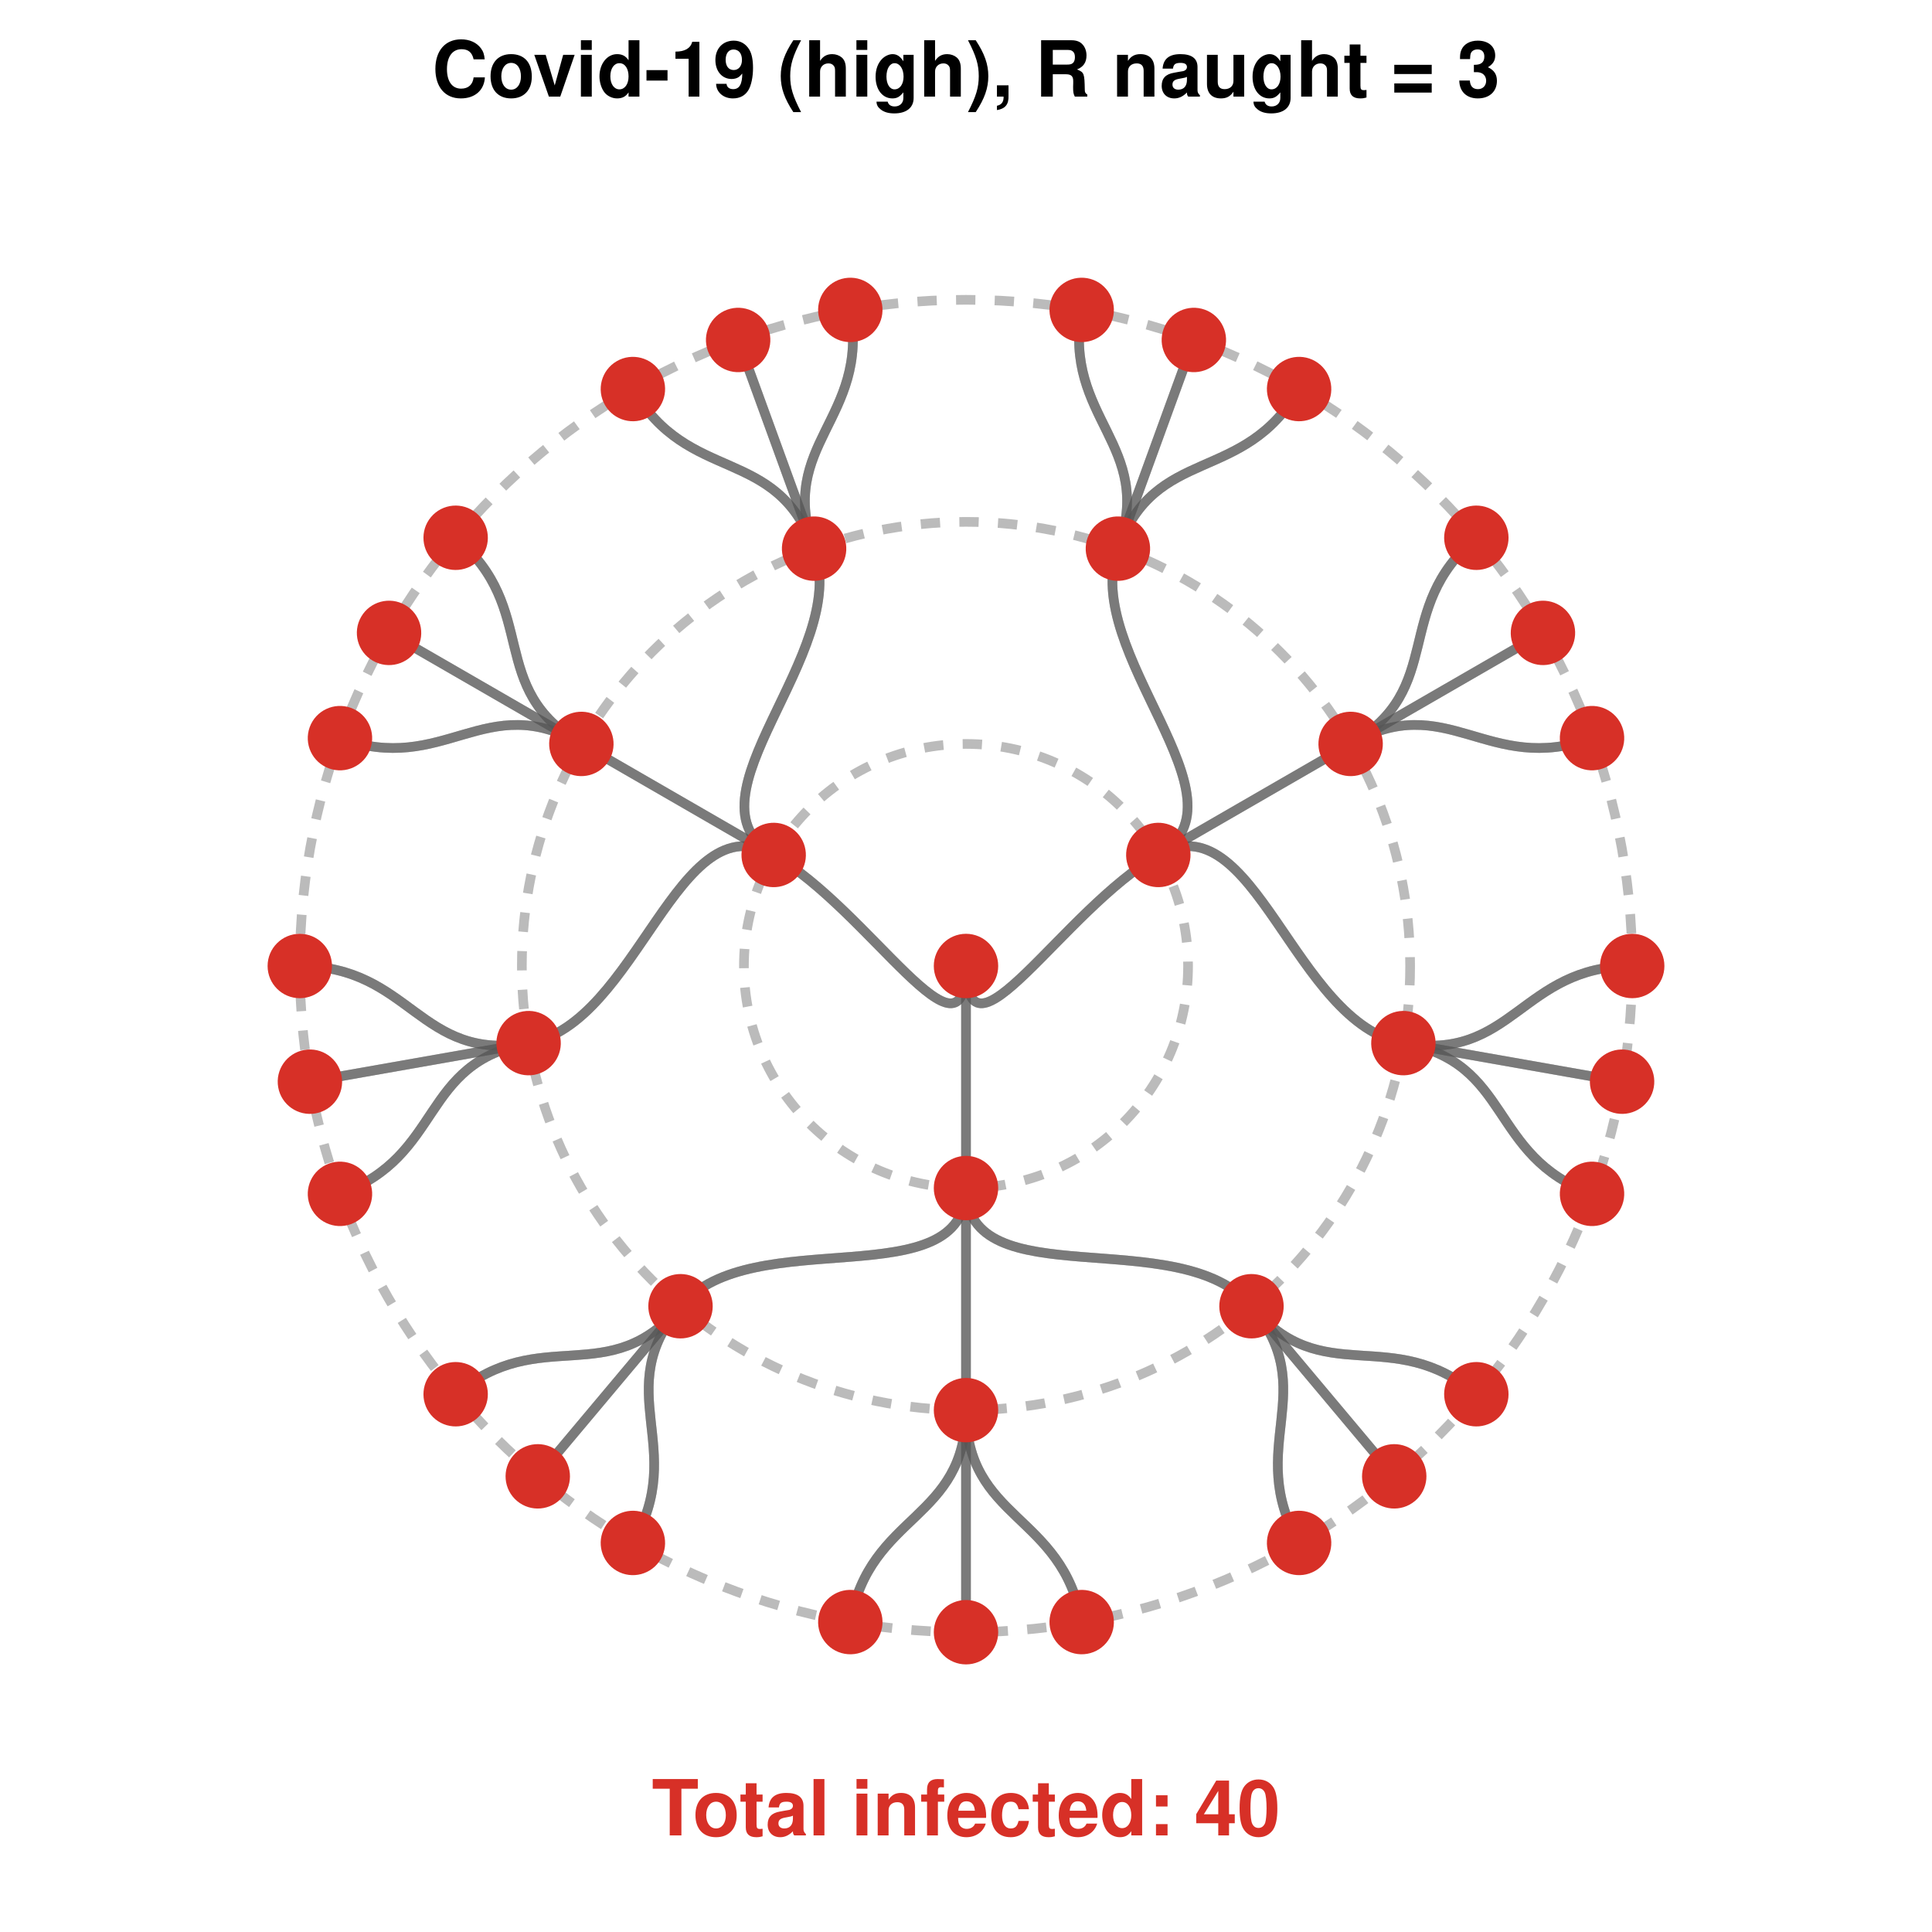
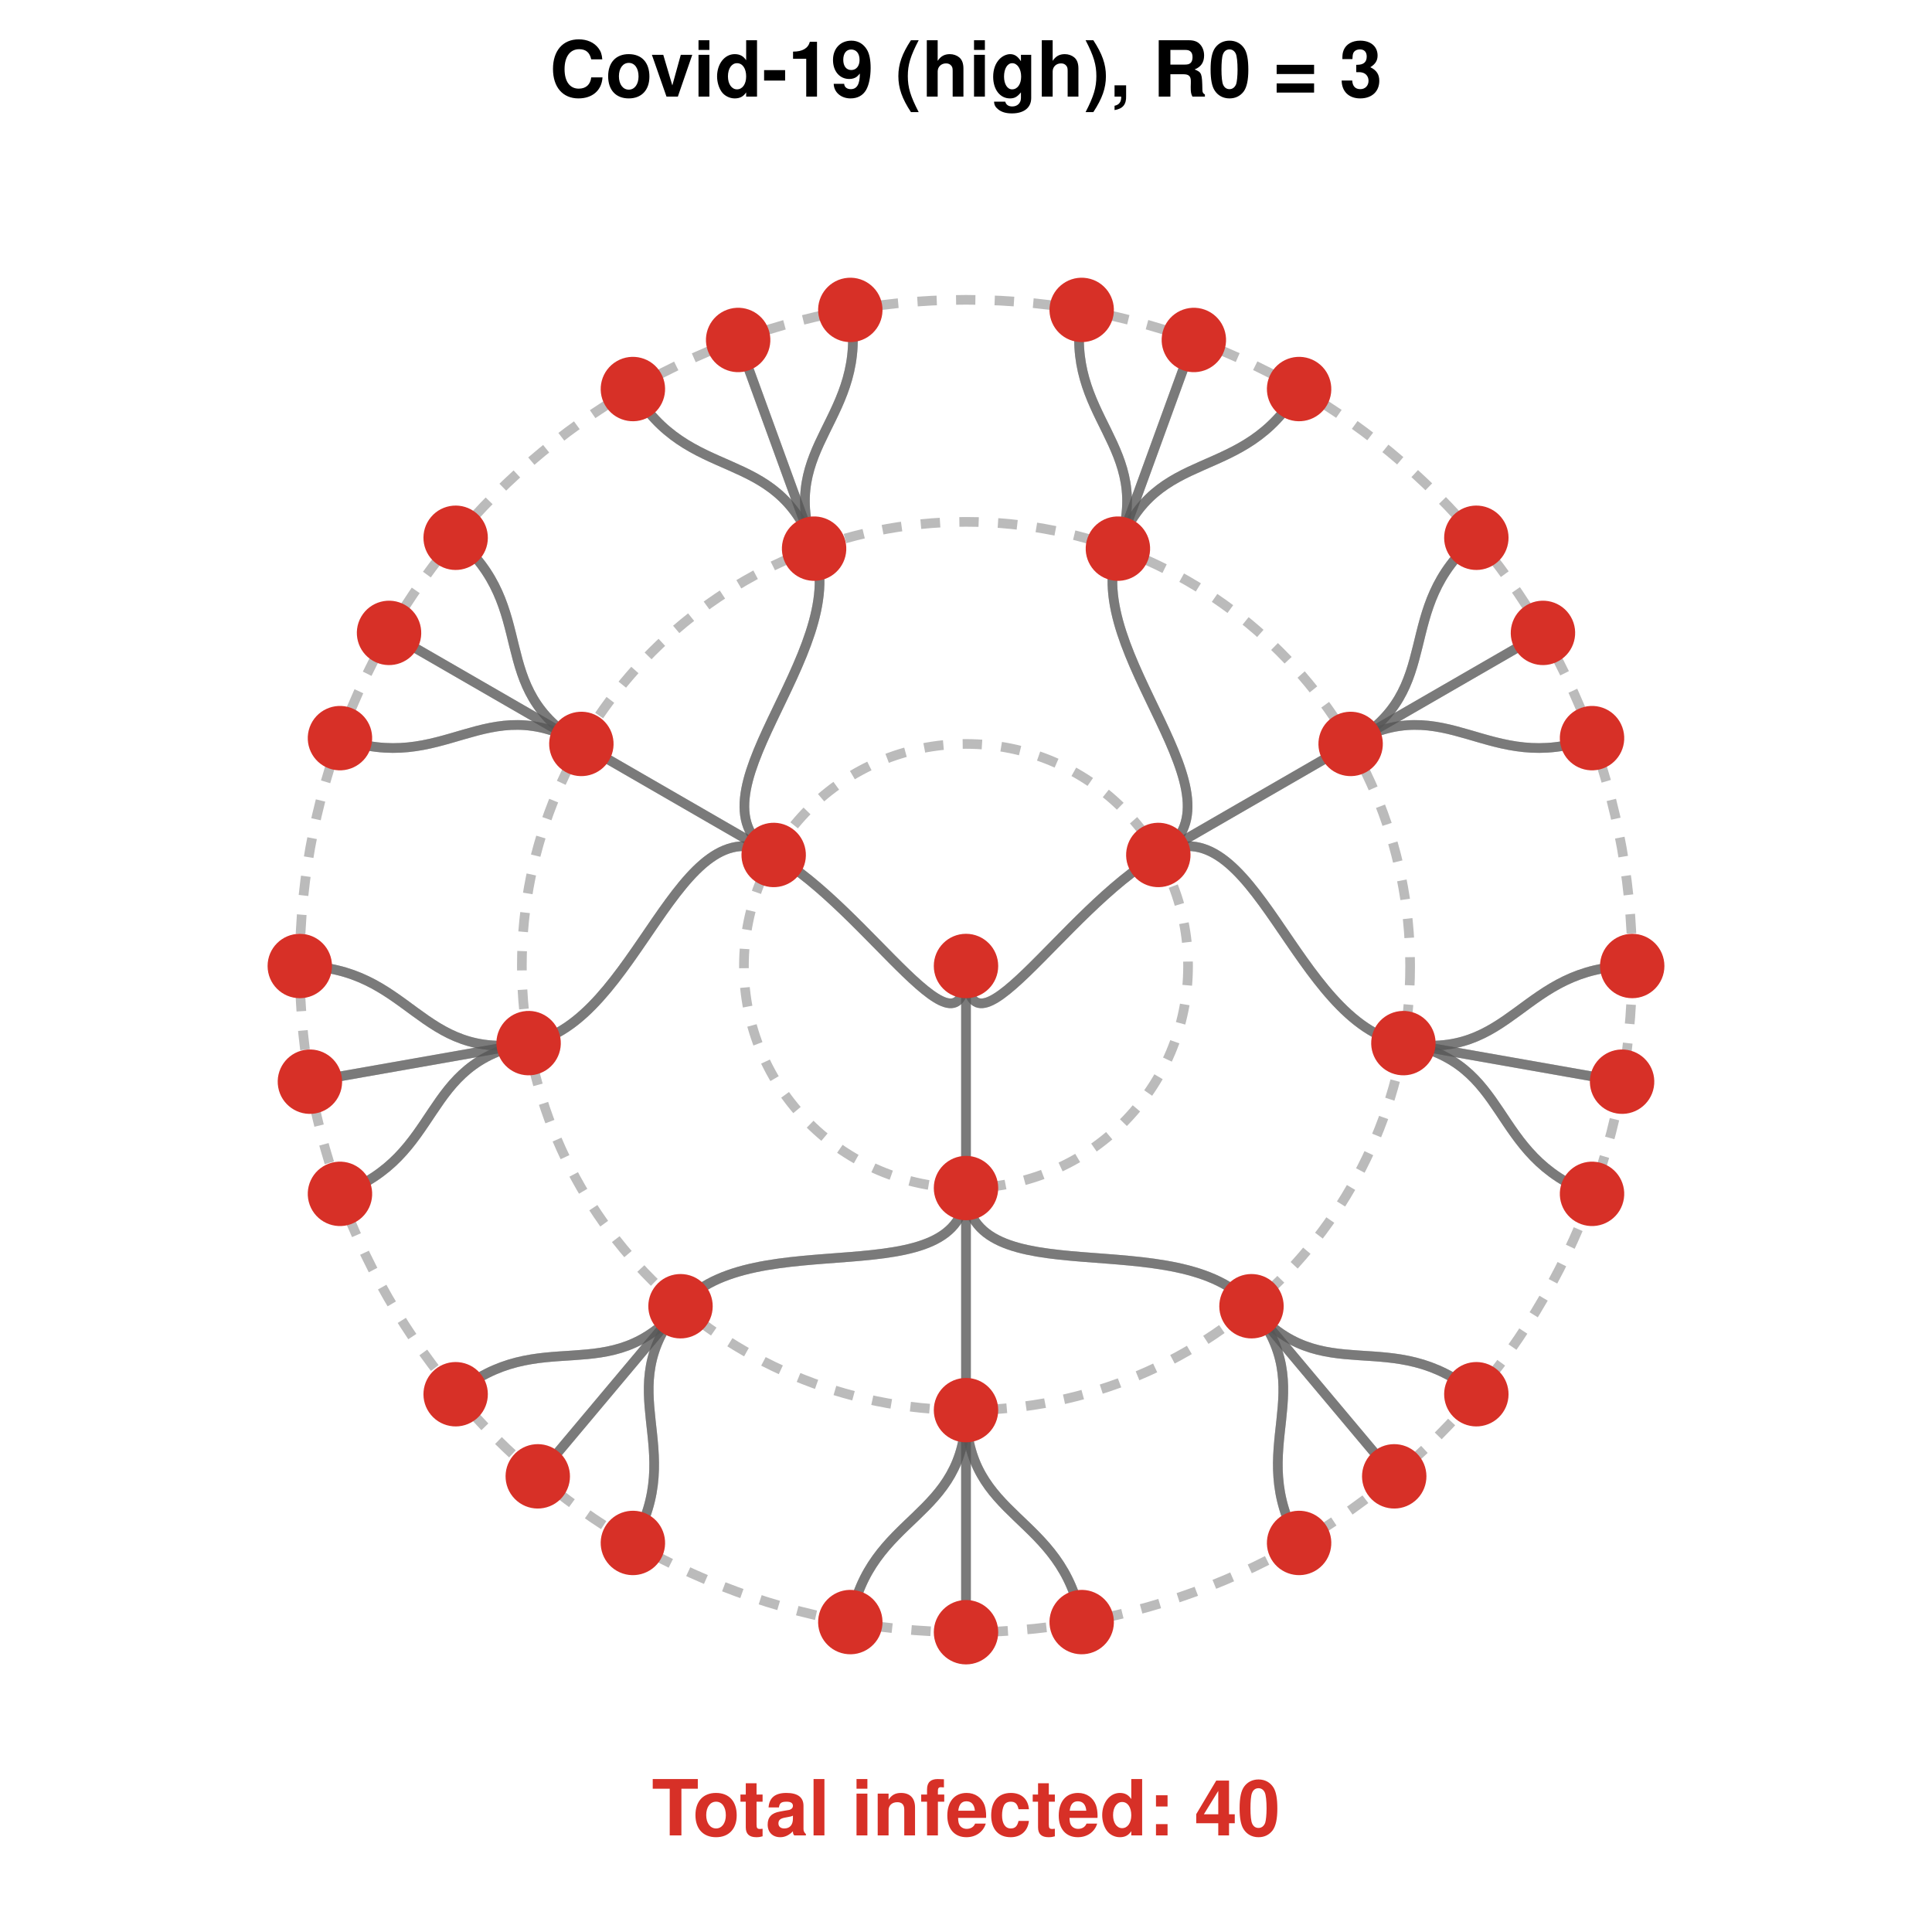
<svg xmlns="http://www.w3.org/2000/svg" version="1.1" id="Layer_1" x="0px" y="0px" viewBox="0 0 300 300" style="enable-background:new 0 0 300 300;" xml:space="preserve">
  <style type="text/css">
	.radial-total {
		font-family: "Guardian Text Sans Web", "Helvetica Neue", Helvetica, Arial, "Lucida Grande", sans-serif;
		font-size: 12px;
		fill: #D73027;
		font-weight: 600;
	}

	.radial-info {
		font-family: "Guardian Text Sans Web", "Helvetica Neue", Helvetica, Arial, "Lucida Grande", sans-serif;
		font-size: 12px;
		fill: black;
		font-weight: 600;
	}
</style>
  <g transform="translate(150,150)" fill="none" stroke="#555" stroke-opacity="0.4" stroke-width="1.5">
    <path d="M0,0C1.6369151028577463e-14,17.241,14.931,-8.621,29.863,-17.241" />
    <path d="M0,0C1.6369151028577463e-14,17.241,1.0557299992649598e-15,17.241,2.1114599985299196e-15,34.483" />
    <path d="M0,0C1.6369151028577463e-14,17.241,-14.931,-8.621,-29.863,-17.241" />
    <path d="M29.863,-17.241C44.794,-25.862,17.691,-48.605,23.588,-64.806" />
    <path d="M29.863,-17.241C44.794,-25.862,44.794,-25.862,59.726,-34.483" />
    <path d="M29.863,-17.241C44.794,-25.862,50.938,8.982,67.918,11.976" />
    <path d="M2.1114599985299196e-15,34.483C3.1671899977948795e-15,51.724,33.248,39.623,44.33,52.831" />
    <path d="M2.1114599985299196e-15,34.483C3.1671899977948795e-15,51.724,4.9107453085732396e-14,51.724,6.547660411430985e-14,68.966" />
    <path d="M2.1114599985299196e-15,34.483C3.1671899977948795e-15,51.724,-33.248,39.623,-44.33,52.831" />
    <path d="M-29.863,-17.241C-44.794,-25.862,-50.938,8.982,-67.918,11.976" />
    <path d="M-29.863,-17.241C-44.794,-25.862,-44.794,-25.862,-59.726,-34.483" />
    <path d="M-29.863,-17.241C-44.794,-25.862,-17.691,-48.605,-23.588,-64.806" />
    <path d="M23.588,-64.806C29.484,-81.008,14.97,-84.897,17.964,-101.877" />
    <path d="M23.588,-64.806C29.484,-81.008,29.484,-81.008,35.381,-97.21" />
    <path d="M23.588,-64.806C29.484,-81.008,43.103,-74.657,51.724,-89.589" />
    <path d="M59.726,-34.483C74.657,-43.103,66.038,-55.413,79.246,-66.495" />
    <path d="M59.726,-34.483C74.657,-43.103,74.657,-43.103,89.589,-51.724" />
    <path d="M59.726,-34.483C74.657,-43.103,81.008,-29.484,97.21,-35.381" />
    <path d="M67.918,11.976C84.897,14.97,86.207,-3.828355257328127e-14,103.448,-4.594026308793752e-14" />
    <path d="M67.918,11.976C84.897,14.97,84.897,14.97,101.877,17.964" />
    <path d="M67.918,11.976C84.897,14.97,81.008,29.484,97.21,35.381" />
    <path d="M44.33,52.831C55.413,66.038,66.038,55.413,79.246,66.495" />
    <path d="M44.33,52.831C55.413,66.038,55.413,66.038,66.495,79.246" />
    <path d="M44.33,52.831C55.413,66.038,43.103,74.657,51.724,89.589" />
    <path d="M6.547660411430985e-14,68.966C8.184575514288732e-14,86.207,14.97,84.897,17.964,101.877" />
    <path d="M6.547660411430985e-14,68.966C8.184575514288732e-14,86.207,8.184575514288732e-14,86.207,9.821490617146479e-14,103.448" />
    <path d="M6.547660411430985e-14,68.966C8.184575514288732e-14,86.207,-14.97,84.897,-17.964,101.877" />
    <path d="M-44.33,52.831C-55.413,66.038,-43.103,74.657,-51.724,89.589" />
    <path d="M-44.33,52.831C-55.413,66.038,-55.413,66.038,-66.495,79.246" />
    <path d="M-44.33,52.831C-55.413,66.038,-66.038,55.413,-79.246,66.495" />
    <path d="M-67.918,11.976C-84.897,14.97,-81.008,29.484,-97.21,35.381" />
    <path d="M-67.918,11.976C-84.897,14.97,-84.897,14.97,-101.877,17.964" />
    <path d="M-67.918,11.976C-84.897,14.97,-86.207,1.0557299992649599e-14,-103.448,1.2668759991179518e-14" />
    <path d="M-59.726,-34.483C-74.657,-43.103,-81.008,-29.484,-97.21,-35.381" />
    <path d="M-59.726,-34.483C-74.657,-43.103,-74.657,-43.103,-89.589,-51.724" />
    <path d="M-59.726,-34.483C-74.657,-43.103,-66.038,-55.413,-79.246,-66.495" />
    <path d="M-23.588,-64.806C-29.484,-81.008,-43.103,-74.657,-51.724,-89.589" />
    <path d="M-23.588,-64.806C-29.484,-81.008,-29.484,-81.008,-35.381,-97.21" />
    <path d="M-23.588,-64.806C-29.484,-81.008,-14.97,-84.897,-17.964,-101.877" />
  </g>
  <g transform="translate(150,150)" font-family="sans-serif" font-size="10" stroke-linejoin="round" stroke-width="3">
    <text class="testing" style="display: block;" transform="    rotate(90)     translate(0,0)     rotate(0)    " />
    <text class="testing" style="display: block;" transform="    rotate(-30)     translate(34.48276,0)     rotate(0)    " />
    <text class="testing" style="display: block;" transform="    rotate(90)     translate(34.48276,0)     rotate(180)    " />
    <text class="testing" style="display: block;" transform="    rotate(210)     translate(34.48276,0)     rotate(180)    " />
    <text class="testing" style="display: block;" transform="    rotate(-70)     translate(68.96552,0)     rotate(0)    " />
    <text class="testing" style="display: block;" transform="    rotate(-30)     translate(68.96552,0)     rotate(0)    " />
    <text class="testing" style="display: block;" transform="    rotate(10)     translate(68.96552,0)     rotate(0)    " />
    <text class="testing" style="display: block;" transform="    rotate(50)     translate(68.96552,0)     rotate(0)    " />
    <text class="testing" style="display: block;" transform="    rotate(90)     translate(68.96552,0)     rotate(0)    " />
    <text class="testing" style="display: block;" transform="    rotate(130)     translate(68.96552,0)     rotate(180)    " />
    <text class="testing" style="display: block;" transform="    rotate(170)     translate(68.96552,0)     rotate(180)    " />
    <text class="testing" style="display: block;" transform="    rotate(210)     translate(68.96552,0)     rotate(180)    " />
    <text class="testing" style="display: block;" transform="    rotate(250)     translate(68.96552,0)     rotate(180)    " />
    <text class="testing" style="display: block;" transform="    rotate(-80)     translate(103.4483,0)     rotate(0)    " />
    <text class="testing" style="display: block;" transform="    rotate(-70)     translate(103.4483,0)     rotate(0)    " />
    <text class="testing" style="display: block;" transform="    rotate(-60)     translate(103.4483,0)     rotate(0)    " />
    <text class="testing" style="display: block;" transform="    rotate(-40)     translate(103.4483,0)     rotate(0)    " />
    <text class="testing" style="display: block;" transform="    rotate(-30)     translate(103.4483,0)     rotate(0)    " />
    <text class="testing" style="display: block;" transform="    rotate(-20)     translate(103.4483,0)     rotate(0)    " />
    <text class="testing" style="display: block;" transform="    rotate(-2.842170943040401e-14)     translate(103.4483,0)     rotate(0)    " />
    <text class="testing" style="display: block;" transform="    rotate(10)     translate(103.4483,0)     rotate(0)    " />
    <text class="testing" style="display: block;" transform="    rotate(20)     translate(103.4483,0)     rotate(0)    " />
    <text class="testing" style="display: block;" transform="    rotate(40)     translate(103.4483,0)     rotate(0)    " />
    <text class="testing" style="display: block;" transform="    rotate(50)     translate(103.4483,0)     rotate(0)    " />
    <text class="testing" style="display: block;" transform="    rotate(60)     translate(103.4483,0)     rotate(0)    " />
    <text class="testing" style="display: block;" transform="    rotate(80)     translate(103.4483,0)     rotate(0)    " />
    <text class="testing" style="display: block;" transform="    rotate(90)     translate(103.4483,0)     rotate(0)    " />
    <text class="testing" style="display: block;" transform="    rotate(100)     translate(103.4483,0)     rotate(180)    " />
    <text class="testing" style="display: block;" transform="    rotate(120)     translate(103.4483,0)     rotate(180)    " />
    <text class="testing" style="display: block;" transform="    rotate(130)     translate(103.4483,0)     rotate(180)    " />
    <text class="testing" style="display: block;" transform="    rotate(140)     translate(103.4483,0)     rotate(180)    " />
    <text class="testing" style="display: block;" transform="    rotate(160)     translate(103.4483,0)     rotate(180)    " />
    <text class="testing" style="display: block;" transform="    rotate(170)     translate(103.4483,0)     rotate(180)    " />
    <text class="testing" style="display: block;" transform="    rotate(180)     translate(103.4483,0)     rotate(180)    " />
    <text class="testing" style="display: block;" transform="    rotate(200)     translate(103.4483,0)     rotate(180)    " />
    <text class="testing" style="display: block;" transform="    rotate(210)     translate(103.4483,0)     rotate(180)    " />
    <text class="testing" style="display: block;" transform="    rotate(220)     translate(103.4483,0)     rotate(180)    " />
    <text class="testing" style="display: block;" transform="    rotate(240)     translate(103.4483,0)     rotate(180)    " />
    <text class="testing" style="display: block;" transform="    rotate(250)     translate(103.4483,0)     rotate(180)    " />
    <text class="testing" style="display: block;" transform="    rotate(260)     translate(103.4483,0)     rotate(180)    " />
  </g>
  <g>
    <circle cx="150" cy="150" r="103.448" stroke="#555" stroke-opacity="0.4" stroke-width="1.5" fill="none" style="stroke-dasharray: 3, 3;" />
  </g>
  <g>
    <circle cx="150" cy="150" r="68.966" stroke="#555" stroke-opacity="0.4" stroke-width="1.5" fill="none" style="stroke-dasharray: 3, 3;" />
  </g>
  <g>
    <circle cx="150" cy="150" r="34.483" stroke="#555" stroke-opacity="0.4" stroke-width="1.5" fill="none" style="stroke-dasharray: 3, 3;" />
  </g>
-   <text class="radial-info" x="150" y="15" style="text-anchor: middle;">Covid-19 (high), R naught = 3</text>
+   <text class="radial-info" x="150" y="15" style="text-anchor: middle;">Covid-19 (high), R0 = 3</text>
  <text class="radial-total" x="150" y="285" style="text-anchor: middle;">Total infected: 40</text>
  <g transform="translate(150,150)" fill="none" stroke="#555" stroke-opacity="0.4" stroke-width="1.5">
    <path d="M0,0C1.6369151028577463e-14,17.241,14.931,-8.621,29.863,-17.241" />
    <path d="M0,0C1.6369151028577463e-14,17.241,1.0557299992649598e-15,17.241,2.1114599985299196e-15,34.483" />
    <path d="M0,0C1.6369151028577463e-14,17.241,-14.931,-8.621,-29.863,-17.241" />
    <path d="M29.863,-17.241C44.794,-25.862,17.691,-48.605,23.588,-64.806" />
    <path d="M29.863,-17.241C44.794,-25.862,44.794,-25.862,59.726,-34.483" />
    <path d="M29.863,-17.241C44.794,-25.862,50.938,8.982,67.918,11.976" />
    <path d="M2.1114599985299196e-15,34.483C3.1671899977948795e-15,51.724,33.248,39.623,44.33,52.831" />
    <path d="M2.1114599985299196e-15,34.483C3.1671899977948795e-15,51.724,4.9107453085732396e-14,51.724,6.547660411430985e-14,68.966" />
    <path d="M2.1114599985299196e-15,34.483C3.1671899977948795e-15,51.724,-33.248,39.623,-44.33,52.831" />
    <path d="M-29.863,-17.241C-44.794,-25.862,-50.938,8.982,-67.918,11.976" />
    <path d="M-29.863,-17.241C-44.794,-25.862,-44.794,-25.862,-59.726,-34.483" />
    <path d="M-29.863,-17.241C-44.794,-25.862,-17.691,-48.605,-23.588,-64.806" />
    <path d="M23.588,-64.806C29.484,-81.008,14.97,-84.897,17.964,-101.877" />
    <path d="M23.588,-64.806C29.484,-81.008,29.484,-81.008,35.381,-97.21" />
    <path d="M23.588,-64.806C29.484,-81.008,43.103,-74.657,51.724,-89.589" />
    <path d="M59.726,-34.483C74.657,-43.103,66.038,-55.413,79.246,-66.495" />
    <path d="M59.726,-34.483C74.657,-43.103,74.657,-43.103,89.589,-51.724" />
    <path d="M59.726,-34.483C74.657,-43.103,81.008,-29.484,97.21,-35.381" />
    <path d="M67.918,11.976C84.897,14.97,86.207,-3.828355257328127e-14,103.448,-4.594026308793752e-14" />
    <path d="M67.918,11.976C84.897,14.97,84.897,14.97,101.877,17.964" />
    <path d="M67.918,11.976C84.897,14.97,81.008,29.484,97.21,35.381" />
    <path d="M44.33,52.831C55.413,66.038,66.038,55.413,79.246,66.495" />
    <path d="M44.33,52.831C55.413,66.038,55.413,66.038,66.495,79.246" />
    <path d="M44.33,52.831C55.413,66.038,43.103,74.657,51.724,89.589" />
    <path d="M6.547660411430985e-14,68.966C8.184575514288732e-14,86.207,14.97,84.897,17.964,101.877" />
    <path d="M6.547660411430985e-14,68.966C8.184575514288732e-14,86.207,8.184575514288732e-14,86.207,9.821490617146479e-14,103.448" />
    <path d="M6.547660411430985e-14,68.966C8.184575514288732e-14,86.207,-14.97,84.897,-17.964,101.877" />
    <path d="M-44.33,52.831C-55.413,66.038,-43.103,74.657,-51.724,89.589" />
    <path d="M-44.33,52.831C-55.413,66.038,-55.413,66.038,-66.495,79.246" />
    <path d="M-44.33,52.831C-55.413,66.038,-66.038,55.413,-79.246,66.495" />
    <path d="M-67.918,11.976C-84.897,14.97,-81.008,29.484,-97.21,35.381" />
    <path d="M-67.918,11.976C-84.897,14.97,-84.897,14.97,-101.877,17.964" />
    <path d="M-67.918,11.976C-84.897,14.97,-86.207,1.0557299992649599e-14,-103.448,1.2668759991179518e-14" />
    <path d="M-59.726,-34.483C-74.657,-43.103,-81.008,-29.484,-97.21,-35.381" />
    <path d="M-59.726,-34.483C-74.657,-43.103,-74.657,-43.103,-89.589,-51.724" />
    <path d="M-59.726,-34.483C-74.657,-43.103,-66.038,-55.413,-79.246,-66.495" />
    <path d="M-23.588,-64.806C-29.484,-81.008,-43.103,-74.657,-51.724,-89.589" />
    <path d="M-23.588,-64.806C-29.484,-81.008,-29.484,-81.008,-35.381,-97.21" />
    <path d="M-23.588,-64.806C-29.484,-81.008,-14.97,-84.897,-17.964,-101.877" />
  </g>
  <g transform="translate(150,150)" fill="none" stroke="#555" stroke-opacity="0.4" stroke-width="1.5">
    <path d="M0,0C1.6369151028577463e-14,17.241,14.931,-8.621,29.863,-17.241" />
    <path d="M0,0C1.6369151028577463e-14,17.241,1.0557299992649598e-15,17.241,2.1114599985299196e-15,34.483" />
    <path d="M0,0C1.6369151028577463e-14,17.241,-14.931,-8.621,-29.863,-17.241" />
    <path d="M29.863,-17.241C44.794,-25.862,17.691,-48.605,23.588,-64.806" />
    <path d="M29.863,-17.241C44.794,-25.862,44.794,-25.862,59.726,-34.483" />
    <path d="M29.863,-17.241C44.794,-25.862,50.938,8.982,67.918,11.976" />
    <path d="M2.1114599985299196e-15,34.483C3.1671899977948795e-15,51.724,33.248,39.623,44.33,52.831" />
    <path d="M2.1114599985299196e-15,34.483C3.1671899977948795e-15,51.724,4.9107453085732396e-14,51.724,6.547660411430985e-14,68.966" />
    <path d="M2.1114599985299196e-15,34.483C3.1671899977948795e-15,51.724,-33.248,39.623,-44.33,52.831" />
    <path d="M-29.863,-17.241C-44.794,-25.862,-50.938,8.982,-67.918,11.976" />
    <path d="M-29.863,-17.241C-44.794,-25.862,-44.794,-25.862,-59.726,-34.483" />
    <path d="M-29.863,-17.241C-44.794,-25.862,-17.691,-48.605,-23.588,-64.806" />
    <path d="M23.588,-64.806C29.484,-81.008,14.97,-84.897,17.964,-101.877" />
    <path d="M23.588,-64.806C29.484,-81.008,29.484,-81.008,35.381,-97.21" />
    <path d="M23.588,-64.806C29.484,-81.008,43.103,-74.657,51.724,-89.589" />
    <path d="M59.726,-34.483C74.657,-43.103,66.038,-55.413,79.246,-66.495" />
    <path d="M59.726,-34.483C74.657,-43.103,74.657,-43.103,89.589,-51.724" />
    <path d="M59.726,-34.483C74.657,-43.103,81.008,-29.484,97.21,-35.381" />
    <path d="M67.918,11.976C84.897,14.97,86.207,-3.828355257328127e-14,103.448,-4.594026308793752e-14" />
    <path d="M67.918,11.976C84.897,14.97,84.897,14.97,101.877,17.964" />
    <path d="M67.918,11.976C84.897,14.97,81.008,29.484,97.21,35.381" />
    <path d="M44.33,52.831C55.413,66.038,66.038,55.413,79.246,66.495" />
    <path d="M44.33,52.831C55.413,66.038,55.413,66.038,66.495,79.246" />
    <path d="M44.33,52.831C55.413,66.038,43.103,74.657,51.724,89.589" />
    <path d="M6.547660411430985e-14,68.966C8.184575514288732e-14,86.207,14.97,84.897,17.964,101.877" />
    <path d="M6.547660411430985e-14,68.966C8.184575514288732e-14,86.207,8.184575514288732e-14,86.207,9.821490617146479e-14,103.448" />
    <path d="M6.547660411430985e-14,68.966C8.184575514288732e-14,86.207,-14.97,84.897,-17.964,101.877" />
    <path d="M-44.33,52.831C-55.413,66.038,-43.103,74.657,-51.724,89.589" />
    <path d="M-44.33,52.831C-55.413,66.038,-55.413,66.038,-66.495,79.246" />
    <path d="M-44.33,52.831C-55.413,66.038,-66.038,55.413,-79.246,66.495" />
    <path d="M-67.918,11.976C-84.897,14.97,-81.008,29.484,-97.21,35.381" />
    <path d="M-67.918,11.976C-84.897,14.97,-84.897,14.97,-101.877,17.964" />
    <path d="M-67.918,11.976C-84.897,14.97,-86.207,1.0557299992649599e-14,-103.448,1.2668759991179518e-14" />
    <path d="M-59.726,-34.483C-74.657,-43.103,-81.008,-29.484,-97.21,-35.381" />
    <path d="M-59.726,-34.483C-74.657,-43.103,-74.657,-43.103,-89.589,-51.724" />
    <path d="M-59.726,-34.483C-74.657,-43.103,-66.038,-55.413,-79.246,-66.495" />
    <path d="M-23.588,-64.806C-29.484,-81.008,-43.103,-74.657,-51.724,-89.589" />
    <path d="M-23.588,-64.806C-29.484,-81.008,-29.484,-81.008,-35.381,-97.21" />
    <path d="M-23.588,-64.806C-29.484,-81.008,-14.97,-84.897,-17.964,-101.877" />
  </g>
  <g transform="translate(150,150)">
    <circle class="testing" style="display: block;" transform="rotate(90) translate(0,0)" fill="#D73027" r="5" />
    <circle class="testing" style="display: block;" transform="rotate(-30) translate(34.48276,0)" fill="#D73027" r="5" />
    <circle class="testing" style="display: block;" transform="rotate(90) translate(34.48276,0)" fill="#D73027" r="5" />
    <circle class="testing" style="display: block;" transform="rotate(210) translate(34.48276,0)" fill="#D73027" r="5" />
    <circle class="testing" style="display: block;" transform="rotate(-70) translate(68.96552,0)" fill="#D73027" r="5" />
    <circle class="testing" style="display: block;" transform="rotate(-30) translate(68.96552,0)" fill="#D73027" r="5" />
    <circle class="testing" style="display: block;" transform="rotate(10) translate(68.96552,0)" fill="#D73027" r="5" />
    <circle class="testing" style="display: block;" transform="rotate(50) translate(68.96552,0)" fill="#D73027" r="5" />
    <circle class="testing" style="display: block;" transform="rotate(90) translate(68.96552,0)" fill="#D73027" r="5" />
    <circle class="testing" style="display: block;" transform="rotate(130) translate(68.96552,0)" fill="#D73027" r="5" />
    <circle class="testing" style="display: block;" transform="rotate(170) translate(68.96552,0)" fill="#D73027" r="5" />
    <circle class="testing" style="display: block;" transform="rotate(210) translate(68.96552,0)" fill="#D73027" r="5" />
    <circle class="testing" style="display: block;" transform="rotate(250) translate(68.96552,0)" fill="#D73027" r="5" />
    <circle class="testing" style="display: block;" transform="rotate(-80) translate(103.4483,0)" fill="#D73027" r="5" />
    <circle class="testing" style="display: block;" transform="rotate(-70) translate(103.4483,0)" fill="#D73027" r="5" />
    <circle class="testing" style="display: block;" transform="rotate(-60) translate(103.4483,0)" fill="#D73027" r="5" />
    <circle class="testing" style="display: block;" transform="rotate(-40) translate(103.4483,0)" fill="#D73027" r="5" />
    <circle class="testing" style="display: block;" transform="rotate(-30) translate(103.4483,0)" fill="#D73027" r="5" />
    <circle class="testing" style="display: block;" transform="rotate(-20) translate(103.4483,0)" fill="#D73027" r="5" />
    <circle class="testing" style="display: block;" transform="rotate(-2.842170943040401e-14) translate(103.4483,0)" fill="#D73027" r="5" />
    <circle class="testing" style="display: block;" transform="rotate(10) translate(103.4483,0)" fill="#D73027" r="5" />
    <circle class="testing" style="display: block;" transform="rotate(20) translate(103.4483,0)" fill="#D73027" r="5" />
    <circle class="testing" style="display: block;" transform="rotate(40) translate(103.4483,0)" fill="#D73027" r="5" />
    <circle class="testing" style="display: block;" transform="rotate(50) translate(103.4483,0)" fill="#D73027" r="5" />
    <circle class="testing" style="display: block;" transform="rotate(60) translate(103.4483,0)" fill="#D73027" r="5" />
    <circle class="testing" style="display: block;" transform="rotate(80) translate(103.4483,0)" fill="#D73027" r="5" />
    <circle class="testing" style="display: block;" transform="rotate(90) translate(103.4483,0)" fill="#D73027" r="5" />
    <circle class="testing" style="display: block;" transform="rotate(100) translate(103.4483,0)" fill="#D73027" r="5" />
    <circle class="testing" style="display: block;" transform="rotate(120) translate(103.4483,0)" fill="#D73027" r="5" />
    <circle class="testing" style="display: block;" transform="rotate(130) translate(103.4483,0)" fill="#D73027" r="5" />
    <circle class="testing" style="display: block;" transform="rotate(140) translate(103.4483,0)" fill="#D73027" r="5" />
    <circle class="testing" style="display: block;" transform="rotate(160) translate(103.4483,0)" fill="#D73027" r="5" />
    <circle class="testing" style="display: block;" transform="rotate(170) translate(103.4483,0)" fill="#D73027" r="5" />
    <circle class="testing" style="display: block;" transform="rotate(180) translate(103.4483,0)" fill="#D73027" r="5" />
    <circle class="testing" style="display: block;" transform="rotate(200) translate(103.4483,0)" fill="#D73027" r="5" />
    <circle class="testing" style="display: block;" transform="rotate(210) translate(103.4483,0)" fill="#D73027" r="5" />
    <circle class="testing" style="display: block;" transform="rotate(220) translate(103.4483,0)" fill="#D73027" r="5" />
    <circle class="testing" style="display: block;" transform="rotate(240) translate(103.4483,0)" fill="#D73027" r="5" />
    <circle class="testing" style="display: block;" transform="rotate(250) translate(103.4483,0)" fill="#D73027" r="5" />
    <circle class="testing" style="display: block;" transform="rotate(260) translate(103.4483,0)" fill="#D73027" r="5" />
  </g>
</svg>
